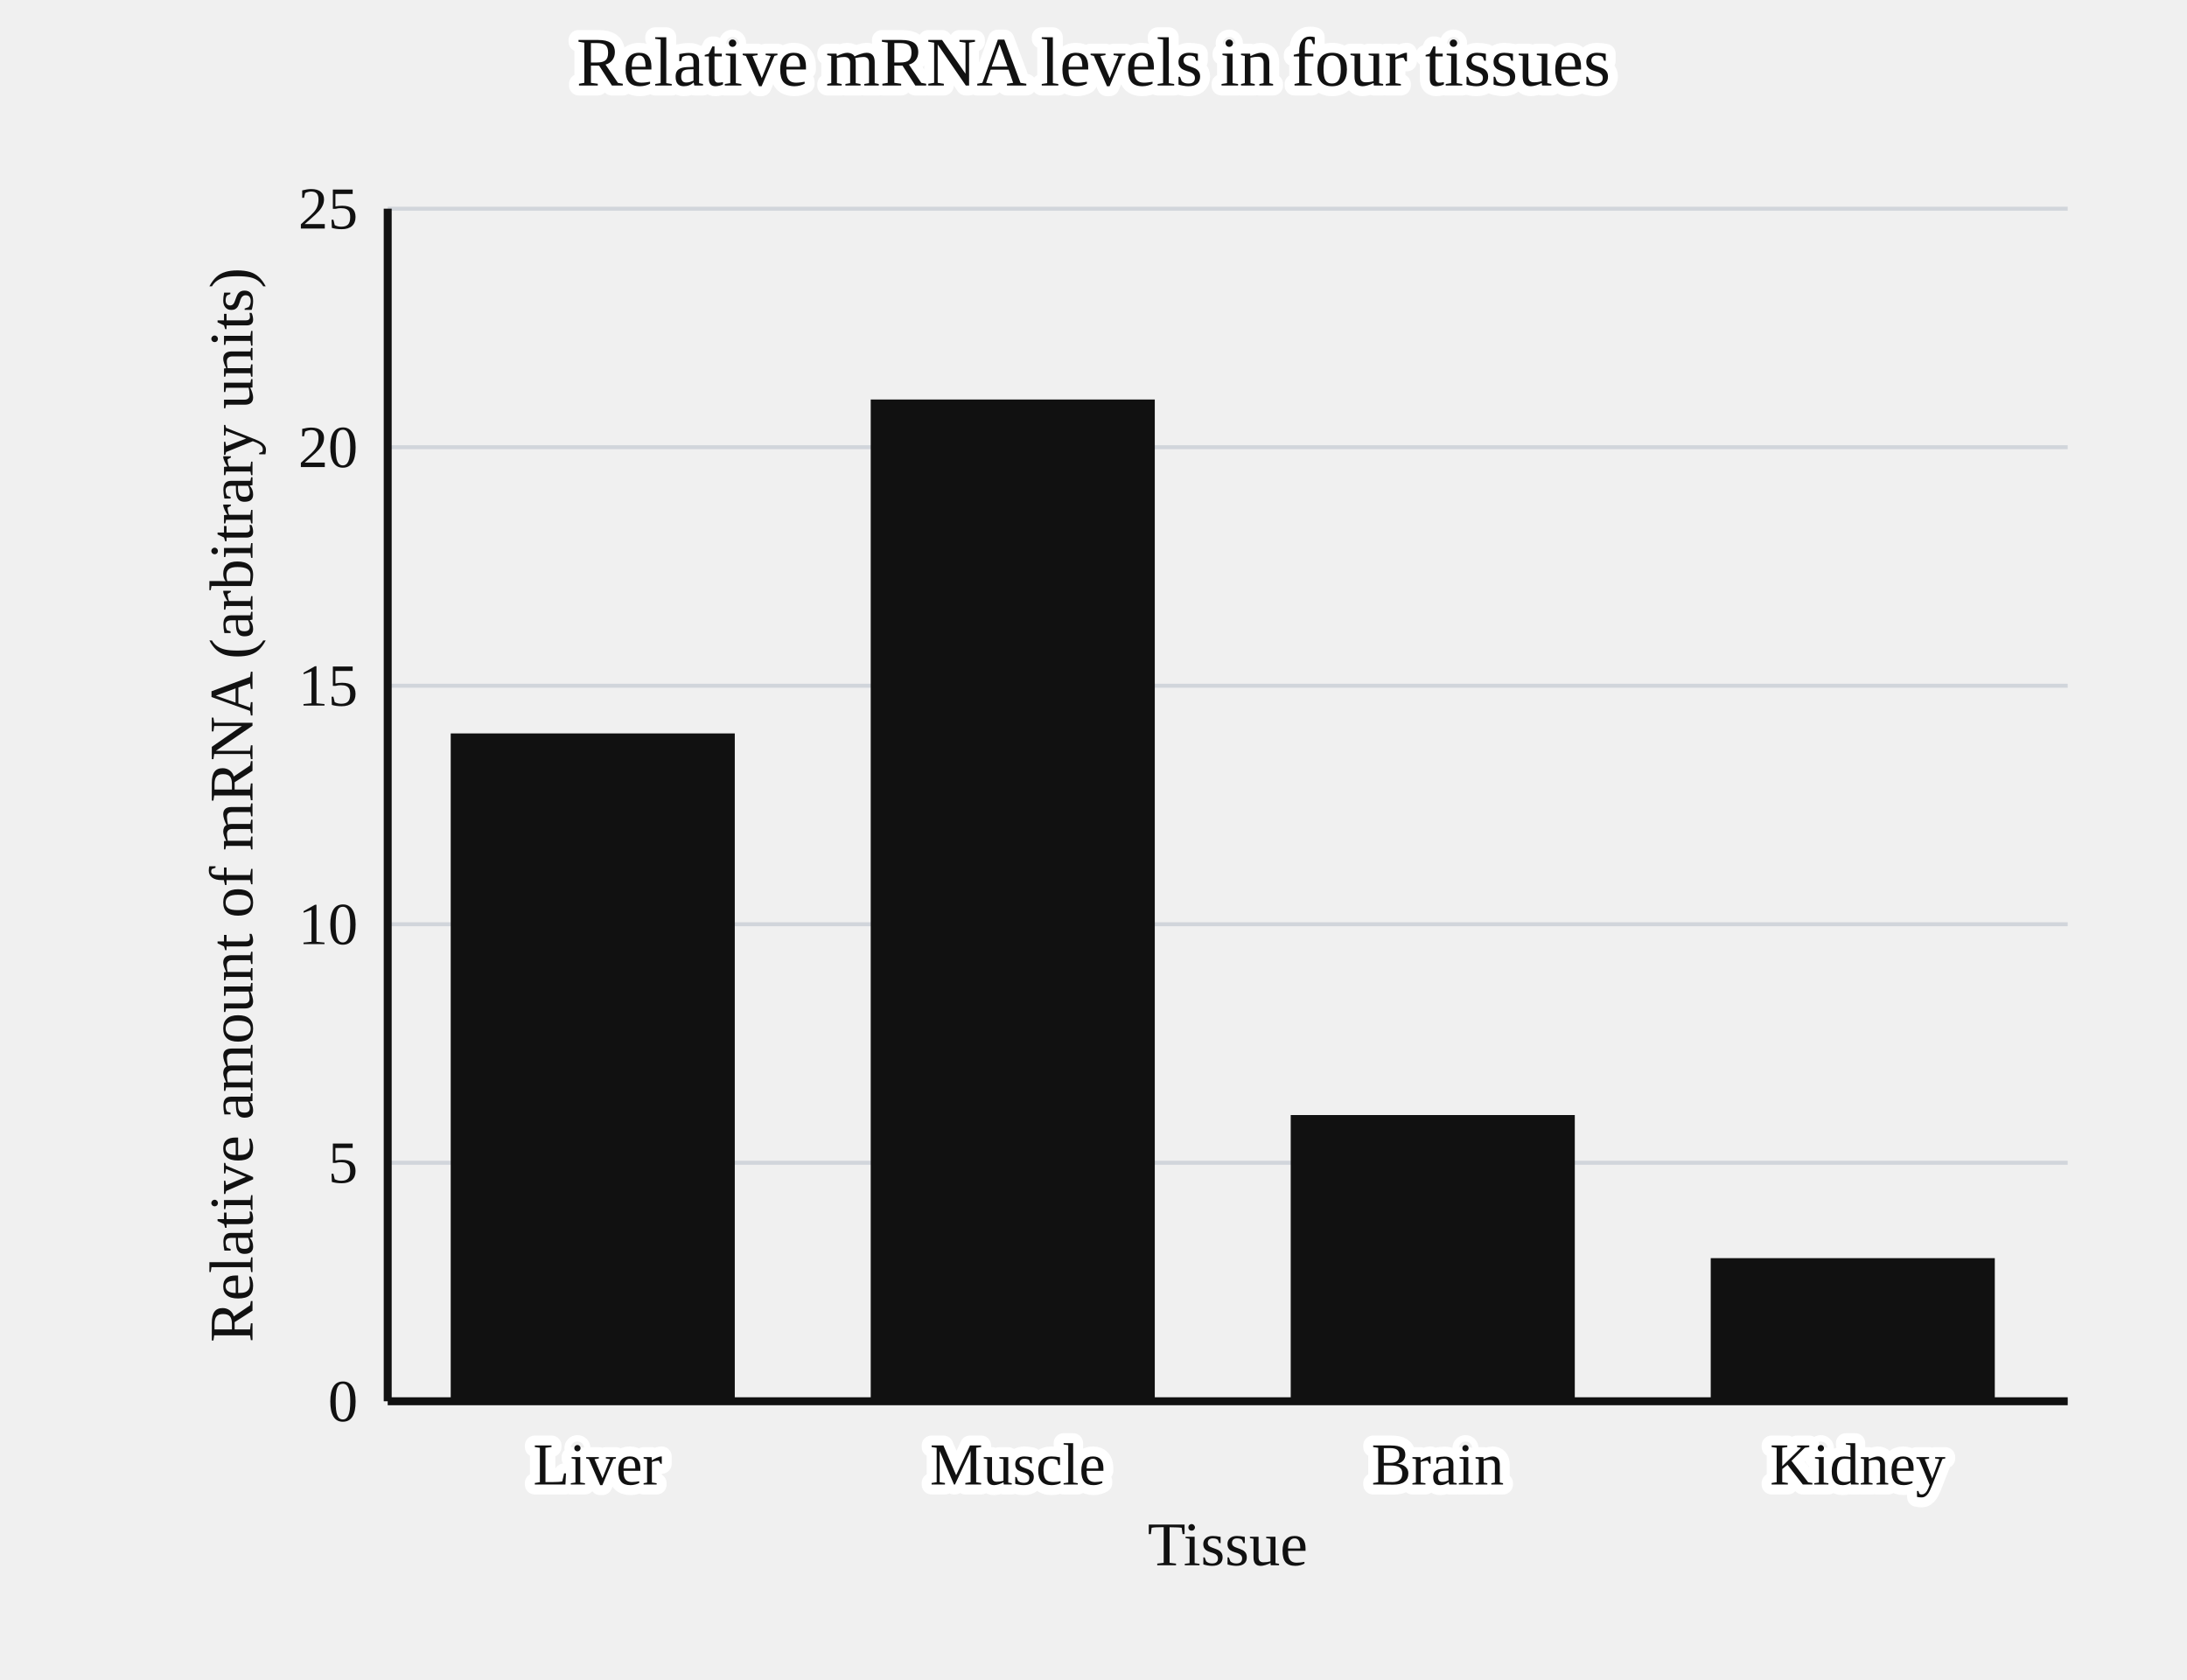
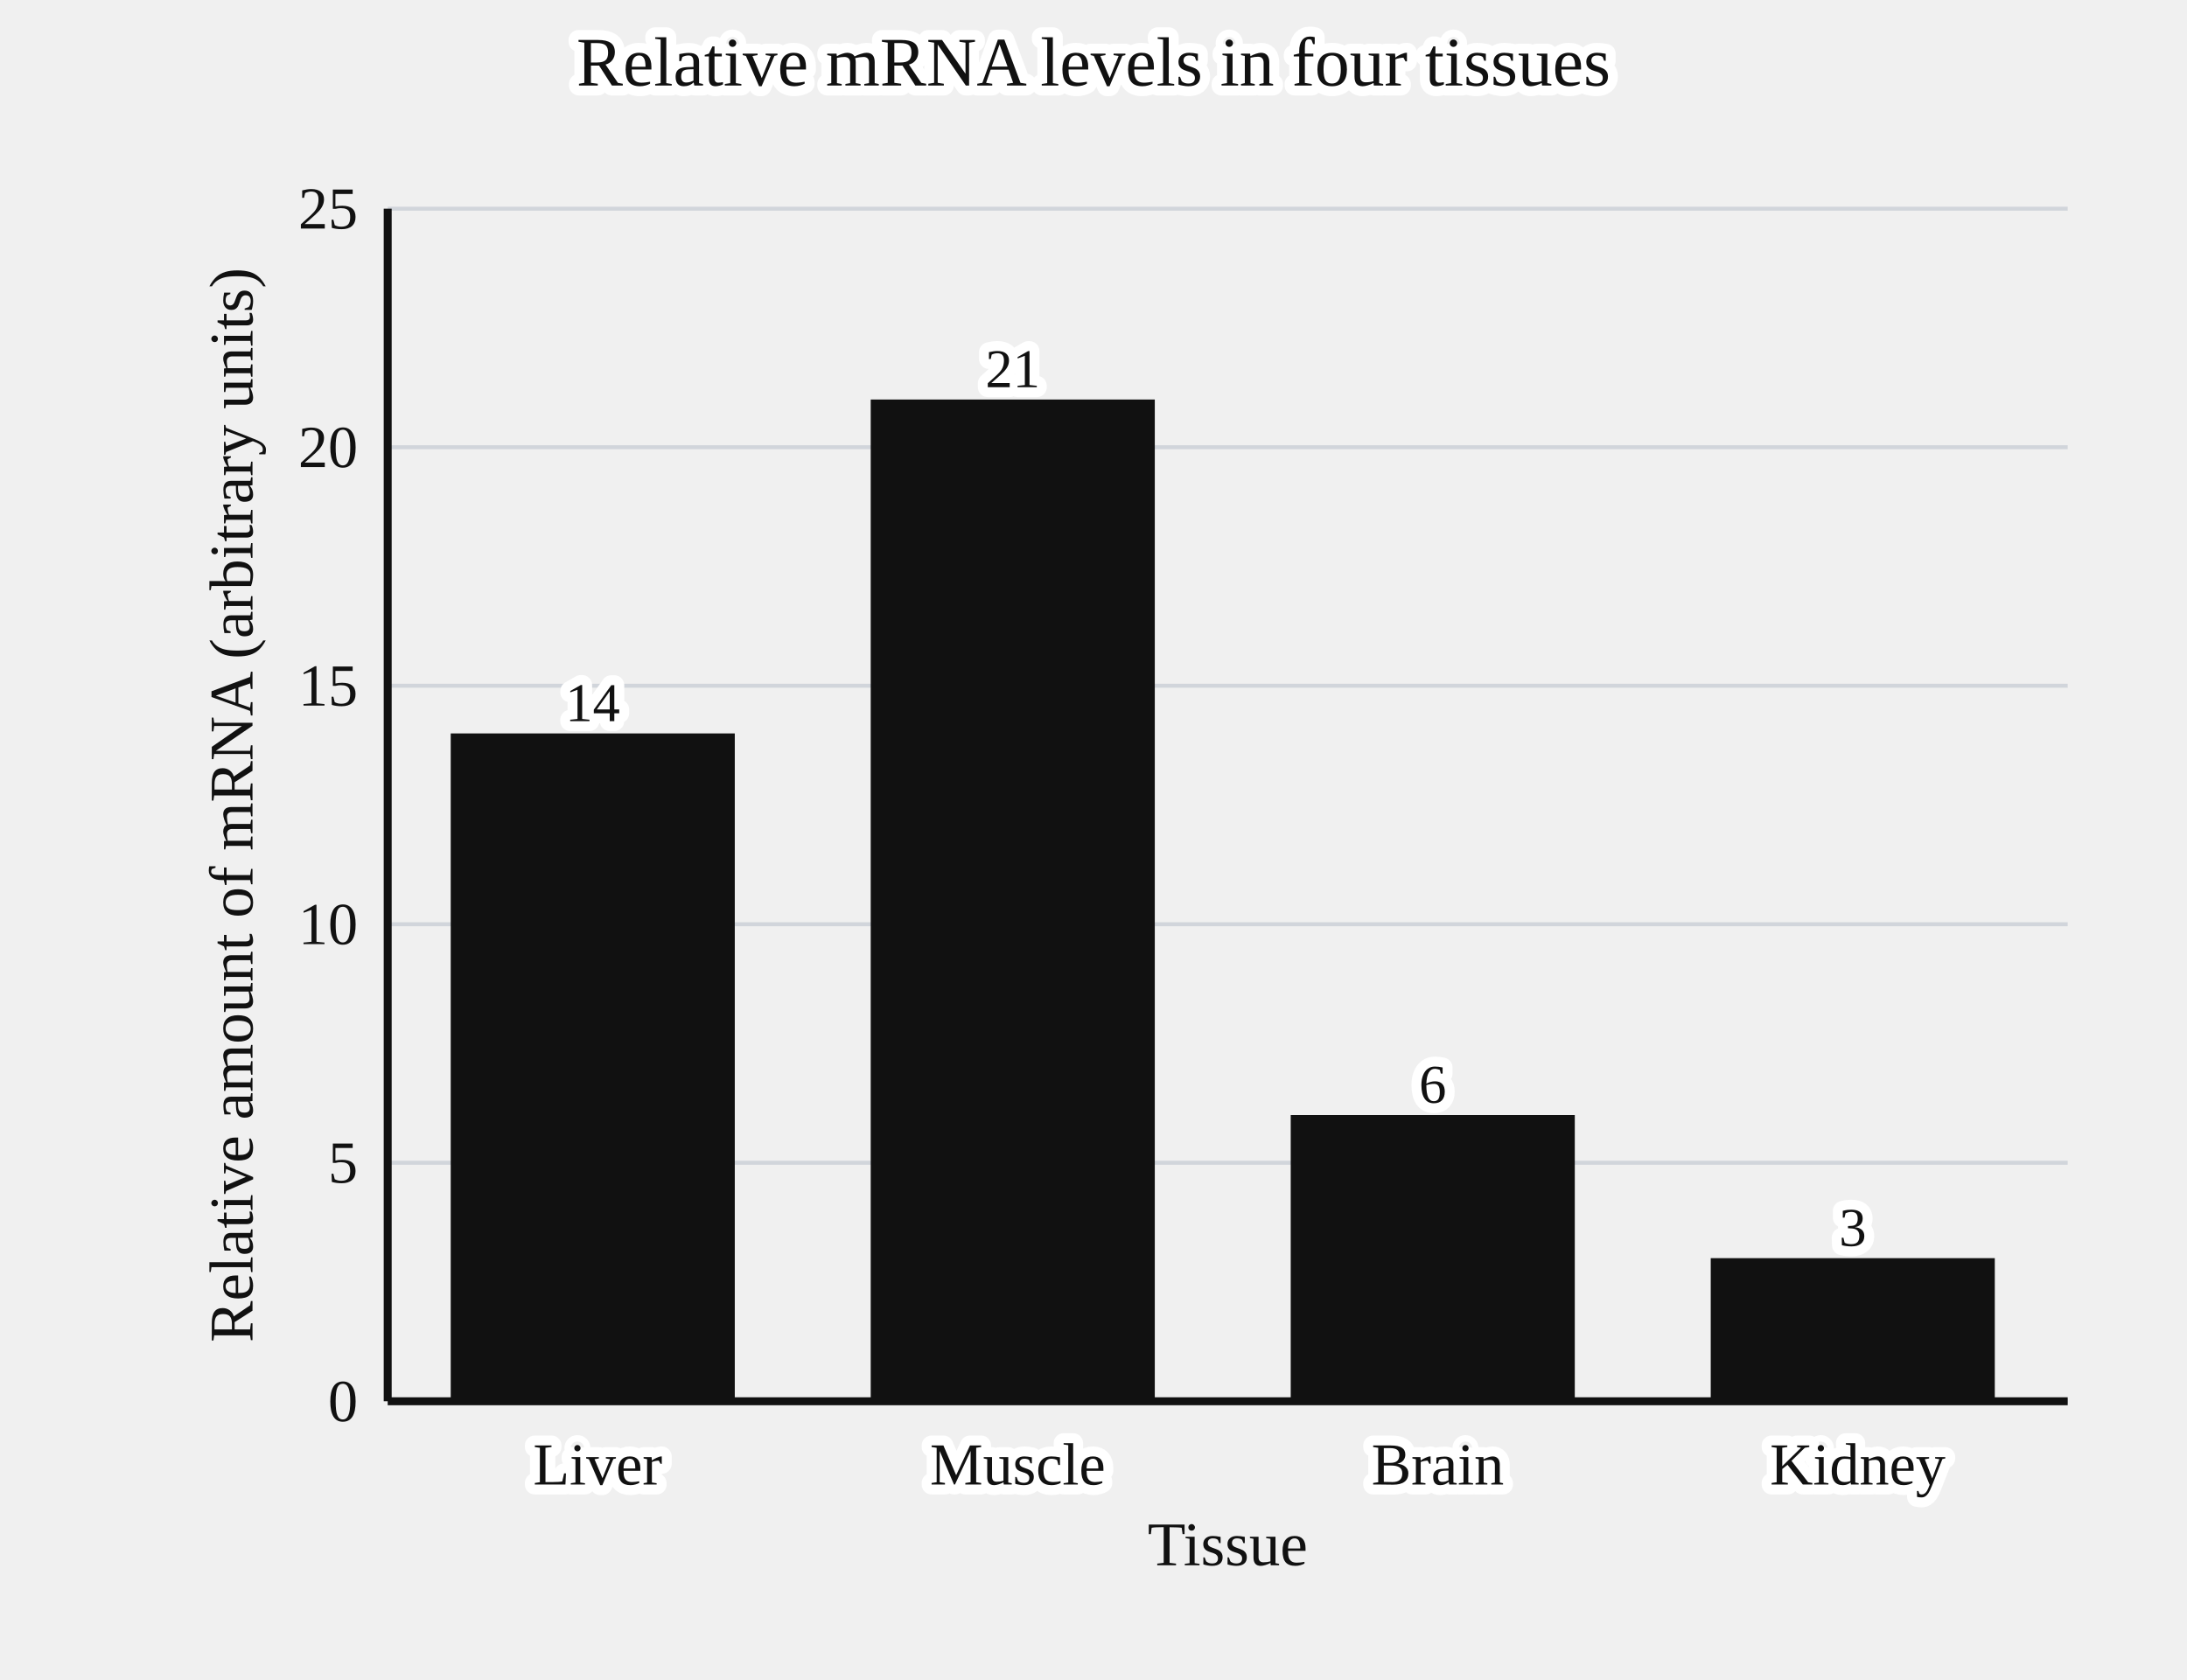
<svg xmlns="http://www.w3.org/2000/svg" viewBox="0 0 440 338" width="440" height="338" role="img" aria-label="Relative mRNA levels in four tissues. Bar chart. Horizontal axis: Tissue. Vertical axis: Relative amount of mRNA (arbitrary units). Liver: 14, Muscle: 21, Brain: 6, Kidney: 3." style="max-width:100%;height:auto">
  <text x="220" y="14" font-family="Georgia, 'Times New Roman', serif" font-size="14" font-style="normal" text-anchor="middle" dominant-baseline="middle" fill="#111" stroke="#fff" stroke-width="4" paint-order="stroke" stroke-linejoin="round">Relative mRNA levels in four tissues</text>
  <line x1="78" y1="282" x2="416" y2="282" stroke="#d1d5db" stroke-width="0.8" />
  <text x="72" y="286" font-family="Georgia, 'Times New Roman', serif" font-size="12" text-anchor="end" fill="#111">0</text>
  <line x1="78" y1="234" x2="416" y2="234" stroke="#d1d5db" stroke-width="0.8" />
  <text x="72" y="238" font-family="Georgia, 'Times New Roman', serif" font-size="12" text-anchor="end" fill="#111">5</text>
  <line x1="78" y1="186" x2="416" y2="186" stroke="#d1d5db" stroke-width="0.8" />
  <text x="72" y="190" font-family="Georgia, 'Times New Roman', serif" font-size="12" text-anchor="end" fill="#111">10</text>
  <line x1="78" y1="138" x2="416" y2="138" stroke="#d1d5db" stroke-width="0.8" />
  <text x="72" y="142" font-family="Georgia, 'Times New Roman', serif" font-size="12" text-anchor="end" fill="#111">15</text>
  <line x1="78" y1="90" x2="416" y2="90" stroke="#d1d5db" stroke-width="0.8" />
  <text x="72" y="94" font-family="Georgia, 'Times New Roman', serif" font-size="12" text-anchor="end" fill="#111">20</text>
  <line x1="78" y1="42" x2="416" y2="42" stroke="#d1d5db" stroke-width="0.8" />
  <text x="72" y="46" font-family="Georgia, 'Times New Roman', serif" font-size="12" text-anchor="end" fill="#111">25</text>
  <line x1="78" y1="42" x2="78" y2="282" stroke="#111" stroke-width="1.6" />
  <line x1="78" y1="282" x2="416" y2="282" stroke="#111" stroke-width="1.6" />
  <text transform="translate(50.8 162) rotate(-90)" font-family="Georgia, 'Times New Roman', serif" font-size="12.5" text-anchor="middle" data-axis-title="y" fill="#111">Relative amount of mRNA (arbitrary units)</text>
  <text x="120.25" y="296" font-family="Georgia, 'Times New Roman', serif" font-size="12" font-style="normal" text-anchor="middle" dominant-baseline="middle" fill="#111" stroke="#fff" stroke-width="4" paint-order="stroke" stroke-linejoin="round">Liver</text>
  <text x="204.75" y="296" font-family="Georgia, 'Times New Roman', serif" font-size="12" font-style="normal" text-anchor="middle" dominant-baseline="middle" fill="#111" stroke="#fff" stroke-width="4" paint-order="stroke" stroke-linejoin="round">Muscle</text>
  <text x="289.25" y="296" font-family="Georgia, 'Times New Roman', serif" font-size="12" font-style="normal" text-anchor="middle" dominant-baseline="middle" fill="#111" stroke="#fff" stroke-width="4" paint-order="stroke" stroke-linejoin="round">Brain</text>
  <text x="373.75" y="296" font-family="Georgia, 'Times New Roman', serif" font-size="12" font-style="normal" text-anchor="middle" dominant-baseline="middle" fill="#111" stroke="#fff" stroke-width="4" paint-order="stroke" stroke-linejoin="round">Kidney</text>
  <text x="247" y="315" font-family="Georgia, 'Times New Roman', serif" font-size="12.5" text-anchor="middle" data-axis-title="x" fill="#111">Tissue</text>
  <rect x="90.68" y="147.6" width="57.15" height="134.4" fill="#111" />
+   <text x="119.25" y="142.6" font-family="Georgia, 'Times New Roman', serif" font-size="11" font-style="normal" text-anchor="middle" dominant-baseline="middle" fill="#111" stroke="#fff" stroke-width="4" paint-order="stroke" stroke-linejoin="round">14</text>
  <rect x="175.18" y="80.4" width="57.15" height="201.6" fill="#111" />
+   <text x="203.75" y="75.4" font-family="Georgia, 'Times New Roman', serif" font-size="11" font-style="normal" text-anchor="middle" dominant-baseline="middle" fill="#111" stroke="#fff" stroke-width="4" paint-order="stroke" stroke-linejoin="round">21</text>
  <rect x="259.68" y="224.4" width="57.15" height="57.6" fill="#111" />
+   <text x="288.25" y="219.4" font-family="Georgia, 'Times New Roman', serif" font-size="11" font-style="normal" text-anchor="middle" dominant-baseline="middle" fill="#111" stroke="#fff" stroke-width="4" paint-order="stroke" stroke-linejoin="round">6</text>
  <rect x="344.18" y="253.2" width="57.15" height="28.8" fill="#111" />
+   <text x="372.75" y="248.2" font-family="Georgia, 'Times New Roman', serif" font-size="11" font-style="normal" text-anchor="middle" dominant-baseline="middle" fill="#111" stroke="#fff" stroke-width="4" paint-order="stroke" stroke-linejoin="round">3</text>
</svg>
